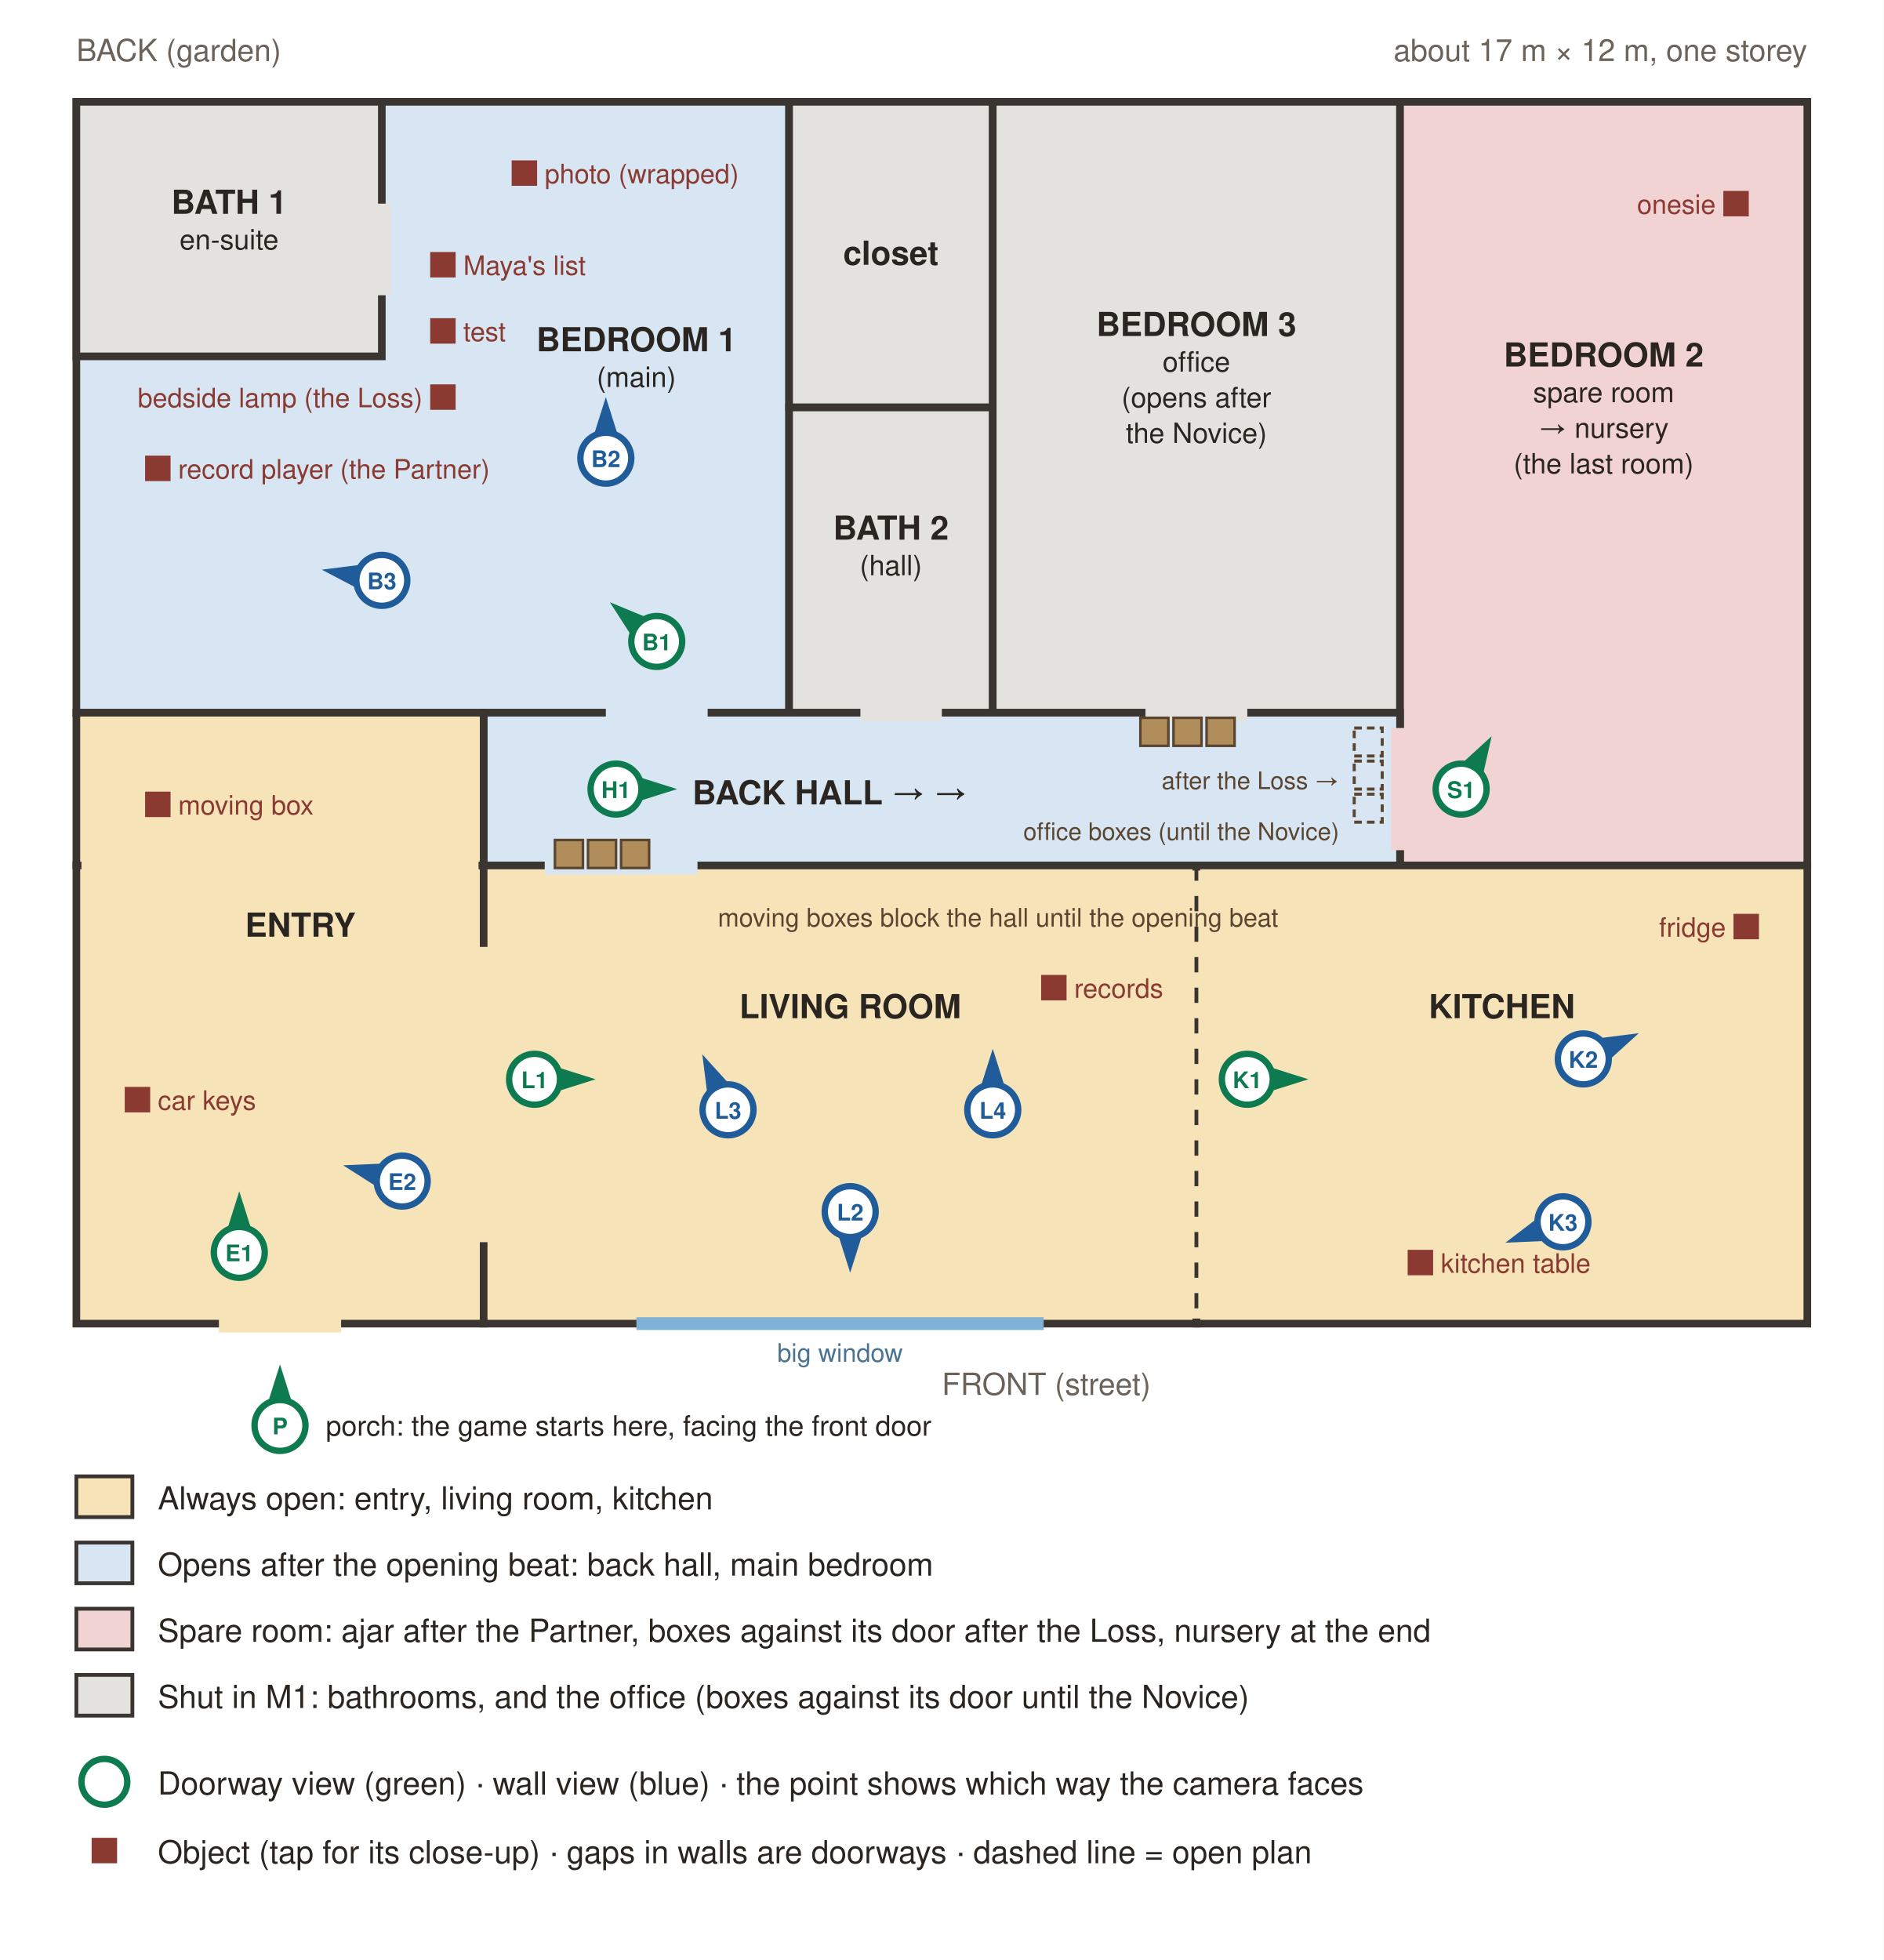
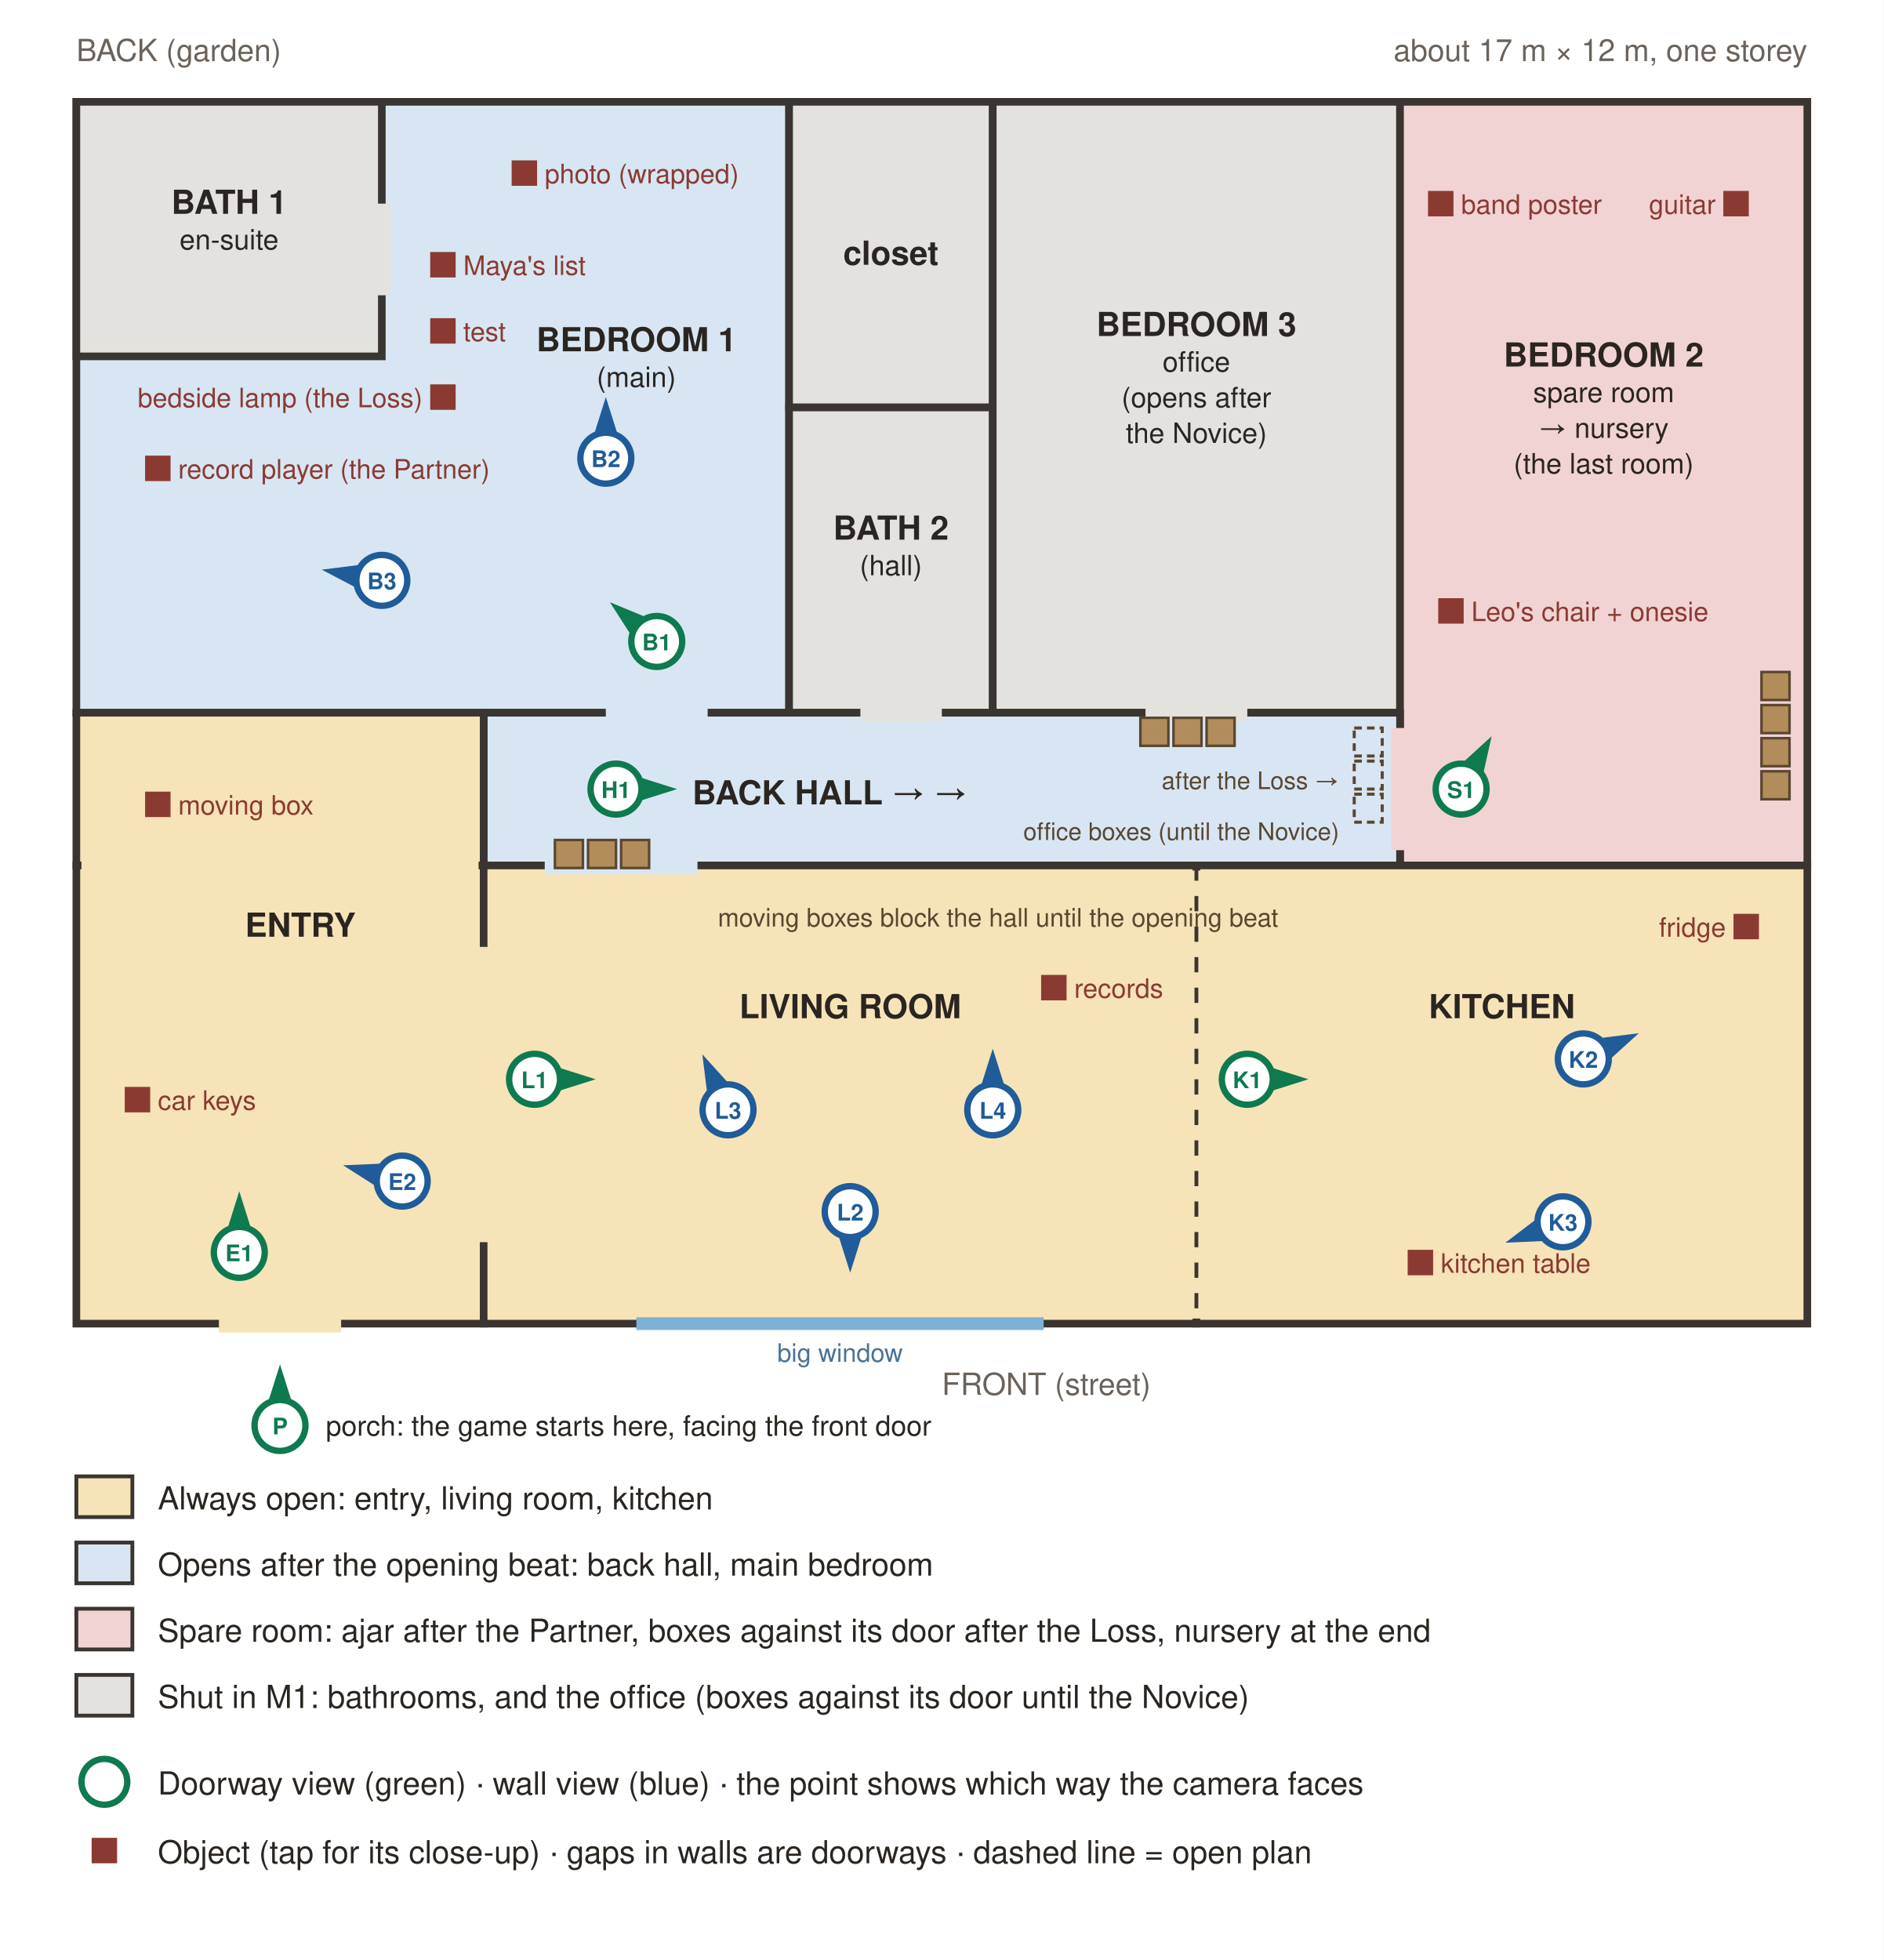
<svg xmlns="http://www.w3.org/2000/svg" viewBox="0 0 740 770" width="740" height="770" font-family="Helvetica, Arial, sans-serif">
  <rect width="740" height="770" fill="#FFFFFF" />
  <rect x="30" y="40" width="280" height="240" fill="#D7E6F2" stroke="#3A3530" stroke-width="3" />
  <rect x="30" y="40" width="120" height="100.0" fill="#E4E2DE" stroke="#3A3530" stroke-width="3" />
  <rect x="310" y="160" width="80" height="120" fill="#E4E2DE" stroke="#3A3530" stroke-width="3" />
  <rect x="310" y="40" width="80" height="120" fill="#E4E2DE" stroke="#3A3530" stroke-width="3" />
  <rect x="390" y="40" width="160" height="240" fill="#E4E2DE" stroke="#3A3530" stroke-width="3" />
  <rect x="550" y="40" width="160" height="300.0" fill="#F2D3D3" stroke="#3A3530" stroke-width="3" />
  <rect x="190" y="280" width="360" height="60.0" fill="#D7E6F2" stroke="#3A3530" stroke-width="3" />
  <rect x="30" y="280" width="160" height="60.0" fill="#F6E3B8" stroke="#3A3530" stroke-width="3" />
  <rect x="30" y="340.0" width="160" height="180.0" fill="#F6E3B8" stroke="#3A3530" stroke-width="3" />
  <rect x="190" y="340.0" width="280" height="180.0" fill="#F6E3B8" stroke="#3A3530" stroke-width="3" />
  <rect x="470" y="340.0" width="240" height="180.0" fill="#F6E3B8" stroke="#3A3530" stroke-width="3" />
  <line x1="32.0" y1="340.0" x2="188.0" y2="340.0" stroke="#F6E3B8" stroke-width="7" />
  <line x1="470" y1="342.0" x2="470" y2="518.0" stroke="#F6E3B8" stroke-width="7" />
  <line x1="470" y1="340.0" x2="470" y2="520" stroke="#3A3530" stroke-width="1.5" stroke-dasharray="6 6" />
  <line x1="190" y1="372.0" x2="190" y2="488.0" stroke="#F6E3B8" stroke-width="7" />
  <line x1="238.0" y1="280" x2="278.0" y2="280" stroke="#D7E6F2" stroke-width="7" />
  <line x1="338.0" y1="280" x2="370.0" y2="280" stroke="#E4E2DE" stroke-width="7" />
  <line x1="450.0" y1="280" x2="490.0" y2="280" stroke="#E4E2DE" stroke-width="7" />
  <line x1="550" y1="286.0" x2="550" y2="334.0" stroke="#F2D3D3" stroke-width="7" />
  <line x1="150" y1="80.0" x2="150" y2="116.0" stroke="#E4E2DE" stroke-width="7" />
  <line x1="214.0" y1="340.0" x2="274.0" y2="340.0" stroke="#D7E6F2" stroke-width="7" />
  <line x1="86.0" y1="520" x2="134.0" y2="520" stroke="#F6E3B8" stroke-width="7" />
  <rect x="218.0" y="330.0" width="11" height="11" fill="#B08D5B" stroke="#5A4630" stroke-width="1" />
  <rect x="231.0" y="330.0" width="11" height="11" fill="#B08D5B" stroke="#5A4630" stroke-width="1" />
  <rect x="244.0" y="330.0" width="11" height="11" fill="#B08D5B" stroke="#5A4630" stroke-width="1" />
  <text x="282.0" y="364.0" font-size="10" fill="#5A4630">moving boxes block the hall until the opening beat</text>
  <line x1="250.0" y1="520" x2="410.0" y2="520" stroke="#7FB0D6" stroke-width="5" />
  <text x="330.0" y="535" font-size="10" fill="#4A7393" text-anchor="middle">big window</text>
  <text x="250.0" y="138.0" font-size="13" font-weight="700" fill="#2A2520" text-anchor="middle">BEDROOM 1</text>
  <text x="250.0" y="152.0" font-size="11" font-weight="400" fill="#2A2520" text-anchor="middle">(main)</text>
  <text x="90.0" y="84.0" font-size="13" font-weight="700" fill="#2A2520" text-anchor="middle">BATH 1</text>
  <text x="90.0" y="98.0" font-size="11" font-weight="400" fill="#2A2520" text-anchor="middle">en-suite</text>
  <text x="350" y="212.0" font-size="13" font-weight="700" fill="#2A2520" text-anchor="middle">BATH 2</text>
  <text x="350" y="226.0" font-size="11" font-weight="400" fill="#2A2520" text-anchor="middle">(hall)</text>
  <text x="350" y="104.0" font-size="13" font-weight="700" fill="#2A2520" text-anchor="middle">closet</text>
  <text x="470" y="132.0" font-size="13" font-weight="700" fill="#2A2520" text-anchor="middle">BEDROOM 3</text>
  <text x="470" y="146.0" font-size="11" font-weight="400" fill="#2A2520" text-anchor="middle">office</text>
  <text x="470" y="160.0" font-size="11" font-weight="400" fill="#2A2520" text-anchor="middle">(opens after</text>
  <text x="470" y="174.0" font-size="11" font-weight="400" fill="#2A2520" text-anchor="middle">the Novice)</text>
  <text x="630" y="144.0" font-size="13" font-weight="700" fill="#2A2520" text-anchor="middle">BEDROOM 2</text>
  <text x="630" y="158.0" font-size="11" font-weight="400" fill="#2A2520" text-anchor="middle">spare room</text>
  <text x="630" y="172.0" font-size="11" font-weight="400" fill="#2A2520" text-anchor="middle">→ nursery</text>
  <text x="630" y="186.0" font-size="11" font-weight="400" fill="#2A2520" text-anchor="middle">(the last room)</text>
  <text x="326.0" y="316.0" font-size="13" font-weight="700" fill="#2A2520" text-anchor="middle">BACK HALL  →  →</text>
  <text x="118.0" y="368.0" font-size="13" font-weight="700" fill="#2A2520" text-anchor="middle">ENTRY</text>
  <text x="334.0" y="400.0" font-size="13" font-weight="700" fill="#2A2520" text-anchor="middle">LIVING ROOM</text>
  <text x="590" y="400.0" font-size="13" font-weight="700" fill="#2A2520" text-anchor="middle">KITCHEN</text>
  <rect x="49.0" y="427.0" width="10" height="10" fill="#8B3A32" />
  <text x="62.0" y="436.0" font-size="10.5" fill="#8B3A32" text-anchor="start">car keys</text>
  <rect x="57.0" y="179.0" width="10" height="10" fill="#8B3A32" />
  <text x="70.0" y="188.0" font-size="10.5" fill="#8B3A32" text-anchor="start">record player (the Partner)</text>
  <rect x="681.0" y="359.0" width="10" height="10" fill="#8B3A32" />
  <text x="678.0" y="368.0" font-size="10.5" fill="#8B3A32" text-anchor="end">fridge</text>
  <rect x="553.0" y="491.0" width="10" height="10" fill="#8B3A32" />
  <text x="566.0" y="500.0" font-size="10.5" fill="#8B3A32" text-anchor="start">kitchen table</text>
  <rect x="57.0" y="311.0" width="10" height="10" fill="#8B3A32" />
  <text x="70.0" y="320.0" font-size="10.5" fill="#8B3A32" text-anchor="start">moving box</text>
  <rect x="201.0" y="63.0" width="10" height="10" fill="#8B3A32" />
  <text x="214.0" y="72.0" font-size="10.5" fill="#8B3A32" text-anchor="start">photo (wrapped)</text>
  <rect x="677.0" y="75.0" width="10" height="10" fill="#8B3A32" />
-   <text x="674.0" y="84.0" font-size="10.5" fill="#8B3A32" text-anchor="end">onesie</text>
+   <text x="674.0" y="84.0" font-size="10.5" fill="#8B3A32" text-anchor="end">guitar</text>
+   <rect x="561.0" y="75.0" width="10" height="10" fill="#8B3A32" />
+   <text x="574.0" y="84.0" font-size="10.5" fill="#8B3A32" text-anchor="start">band poster</text>
+   <rect x="565.0" y="235.0" width="10" height="10" fill="#8B3A32" />
+   <text x="578.0" y="244.0" font-size="10.5" fill="#8B3A32" text-anchor="start">Leo's chair + onesie</text>
+   <rect x="692.0" y="264.0" width="11" height="11" fill="#B08D5B" stroke="#5A4630" stroke-width="1" />
+   <rect x="692.0" y="277.0" width="11" height="11" fill="#B08D5B" stroke="#5A4630" stroke-width="1" />
+   <rect x="692.0" y="290.0" width="11" height="11" fill="#B08D5B" stroke="#5A4630" stroke-width="1" />
+   <rect x="692.0" y="303.0" width="11" height="11" fill="#B08D5B" stroke="#5A4630" stroke-width="1" />
  <rect x="448.0" y="282.0" width="11" height="11" fill="#B08D5B" stroke="#5A4630" stroke-width="1" />
  <rect x="461.0" y="282.0" width="11" height="11" fill="#B08D5B" stroke="#5A4630" stroke-width="1" />
  <rect x="474.0" y="282.0" width="11" height="11" fill="#B08D5B" stroke="#5A4630" stroke-width="1" />
  <rect x="532.0" y="286.0" width="11" height="11" fill="none" stroke="#5A4630" stroke-width="1.2" stroke-dasharray="3 2" />
  <rect x="532.0" y="299.0" width="11" height="11" fill="none" stroke="#5A4630" stroke-width="1.2" stroke-dasharray="3 2" />
  <rect x="532.0" y="312.0" width="11" height="11" fill="none" stroke="#5A4630" stroke-width="1.2" stroke-dasharray="3 2" />
  <text x="402.0" y="330.0" font-size="9.5" fill="#5A4630">office boxes (until the Novice)</text>
  <text x="526.0" y="310.0" font-size="9.5" fill="#5A4630" text-anchor="end">after the Loss →</text>
  <rect x="409.0" y="383.0" width="10" height="10" fill="#8B3A32" />
  <text x="422.0" y="392.0" font-size="10.5" fill="#8B3A32" text-anchor="start">records</text>
  <rect x="169.0" y="99.0" width="10" height="10" fill="#8B3A32" />
  <text x="182.0" y="108.0" font-size="10.5" fill="#8B3A32" text-anchor="start">Maya's list</text>
  <rect x="169.0" y="151.0" width="10" height="10" fill="#8B3A32" />
  <text x="166.0" y="160.0" font-size="10.5" fill="#8B3A32" text-anchor="end">bedside lamp (the Loss)</text>
  <rect x="169.0" y="125.0" width="10" height="10" fill="#8B3A32" />
  <text x="182.0" y="134.0" font-size="10.5" fill="#8B3A32" text-anchor="start">test</text>
  <polygon points="110.0,536.0 114.8,551.2 105.2,551.2" fill="#0E7A4F" />
  <circle cx="110" cy="560.0" r="10" fill="#FFFFFF" stroke="#0E7A4F" stroke-width="2.5" />
  <text x="110" y="563.5" font-size="9" font-weight="700" fill="#0E7A4F" text-anchor="middle">P</text>
  <polygon points="94.0,468.0 98.8,483.2 89.2,483.2" fill="#0E7A4F" />
  <circle cx="94.0" cy="492.0" r="10" fill="#FFFFFF" stroke="#0E7A4F" stroke-width="2.5" />
  <text x="94.0" y="495.5" font-size="9" font-weight="700" fill="#0E7A4F" text-anchor="middle">E1</text>
  <polygon points="134.8,457.8 150.8,457.1 148.3,466.4" fill="#1F5C99" />
  <circle cx="158.0" cy="464.0" r="10" fill="#FFFFFF" stroke="#1F5C99" stroke-width="2.5" />
  <text x="158.0" y="467.5" font-size="9" font-weight="700" fill="#1F5C99" text-anchor="middle">E2</text>
  <polygon points="234.0,424.0 218.8,428.8 218.8,419.2" fill="#0E7A4F" />
  <circle cx="210.0" cy="424.0" r="10" fill="#FFFFFF" stroke="#0E7A4F" stroke-width="2.5" />
  <text x="210.0" y="427.5" font-size="9" font-weight="700" fill="#0E7A4F" text-anchor="middle">L1</text>
  <polygon points="334.0,500.0 329.2,484.8 338.8,484.8" fill="#1F5C99" />
  <circle cx="334.0" cy="476.0" r="10" fill="#FFFFFF" stroke="#1F5C99" stroke-width="2.5" />
  <text x="334.0" y="479.5" font-size="9" font-weight="700" fill="#1F5C99" text-anchor="middle">L2</text>
  <polygon points="275.9,414.2 286.6,426.0 277.9,430.1" fill="#1F5C99" />
  <circle cx="286.0" cy="436.0" r="10" fill="#FFFFFF" stroke="#1F5C99" stroke-width="2.5" />
  <text x="286.0" y="439.5" font-size="9" font-weight="700" fill="#1F5C99" text-anchor="middle">L3</text>
  <polygon points="390.0,412.0 394.8,427.2 385.2,427.2" fill="#1F5C99" />
  <circle cx="390.0" cy="436.0" r="10" fill="#FFFFFF" stroke="#1F5C99" stroke-width="2.5" />
  <text x="390.0" y="439.5" font-size="9" font-weight="700" fill="#1F5C99" text-anchor="middle">L4</text>
  <polygon points="514.0,424.0 498.8,428.8 498.8,419.2" fill="#0E7A4F" />
  <circle cx="490.0" cy="424.0" r="10" fill="#FFFFFF" stroke="#0E7A4F" stroke-width="2.5" />
  <text x="490.0" y="427.5" font-size="9" font-weight="700" fill="#0E7A4F" text-anchor="middle">K1</text>
  <polygon points="643.8,405.9 632.0,416.6 627.9,407.9" fill="#1F5C99" />
  <circle cx="622.0" cy="416.0" r="10" fill="#FFFFFF" stroke="#1F5C99" stroke-width="2.5" />
  <text x="622.0" y="419.5" font-size="9" font-weight="700" fill="#1F5C99" text-anchor="middle">K2</text>
  <polygon points="591.4,488.2 604.1,478.5 607.4,487.5" fill="#1F5C99" />
  <circle cx="614.0" cy="480.0" r="10" fill="#FFFFFF" stroke="#1F5C99" stroke-width="2.5" />
  <text x="614.0" y="483.5" font-size="9" font-weight="700" fill="#1F5C99" text-anchor="middle">K3</text>
  <polygon points="266.0,310.0 250.8,314.8 250.8,305.2" fill="#0E7A4F" />
  <circle cx="242.0" cy="310.0" r="10" fill="#FFFFFF" stroke="#0E7A4F" stroke-width="2.5" />
  <text x="242.0" y="313.5" font-size="9" font-weight="700" fill="#0E7A4F" text-anchor="middle">H1</text>
  <polygon points="239.6,236.6 254.4,242.7 248.2,250.0" fill="#0E7A4F" />
  <circle cx="258.0" cy="252.0" r="10" fill="#FFFFFF" stroke="#0E7A4F" stroke-width="2.5" />
  <text x="258.0" y="255.5" font-size="9" font-weight="700" fill="#0E7A4F" text-anchor="middle">B1</text>
  <polygon points="238.0,156.0 242.8,171.2 233.2,171.2" fill="#1F5C99" />
  <circle cx="238.0" cy="180.0" r="10" fill="#FFFFFF" stroke="#1F5C99" stroke-width="2.5" />
  <text x="238.0" y="183.5" font-size="9" font-weight="700" fill="#1F5C99" text-anchor="middle">B2</text>
  <polygon points="126.4,223.8 142.2,221.8 140.5,231.2" fill="#1F5C99" />
  <circle cx="150.0" cy="228.0" r="10" fill="#FFFFFF" stroke="#1F5C99" stroke-width="2.5" />
  <text x="150.0" y="231.5" font-size="9" font-weight="700" fill="#1F5C99" text-anchor="middle">B3</text>
  <polygon points="586.0,289.2 582.5,304.8 574.2,300.0" fill="#0E7A4F" />
  <circle cx="574.0" cy="310.0" r="10" fill="#FFFFFF" stroke="#0E7A4F" stroke-width="2.5" />
  <text x="574.0" y="313.5" font-size="9" font-weight="700" fill="#0E7A4F" text-anchor="middle">S1</text>
  <text x="128" y="564.0" font-size="11" fill="#2A2520">porch: the game starts here, facing the front door</text>
  <text x="30" y="24" font-size="12" fill="#6B625A">BACK (garden)</text>
  <text x="710" y="24" font-size="12" fill="#6B625A" text-anchor="end">about 17 m × 12 m, one storey</text>
  <text x="370.0" y="548" font-size="12" fill="#6B625A">FRONT (street)</text>
  <rect x="30" y="580" width="22" height="16" fill="#F6E3B8" stroke="#3A3530" stroke-width="1.5" />
  <text x="62" y="593" font-size="12.5" fill="#2A2520">Always open: entry, living room, kitchen</text>
  <rect x="30" y="606" width="22" height="16" fill="#D7E6F2" stroke="#3A3530" stroke-width="1.5" />
  <text x="62" y="619" font-size="12.5" fill="#2A2520">Opens after the opening beat: back hall, main bedroom</text>
  <rect x="30" y="632" width="22" height="16" fill="#F2D3D3" stroke="#3A3530" stroke-width="1.5" />
  <text x="62" y="645" font-size="12.5" fill="#2A2520">Spare room: ajar after the Partner, boxes against its door after the Loss, nursery at the end</text>
  <rect x="30" y="658" width="22" height="16" fill="#E4E2DE" stroke="#3A3530" stroke-width="1.5" />
  <text x="62" y="671" font-size="12.5" fill="#2A2520">Shut in M1: bathrooms, and the office (boxes against its door until the Novice)</text>
  <circle cx="41" cy="700" r="9" fill="#FFFFFF" stroke="#0E7A4F" stroke-width="2.5" />
  <text x="62" y="705" font-size="12.5" fill="#2A2520">Doorway view (green) · wall view (blue) · the point shows which way the camera faces</text>
  <rect x="36" y="722" width="10" height="10" fill="#8B3A32" />
  <text x="62" y="732" font-size="12.5" fill="#2A2520">Object (tap for its close-up) · gaps in walls are doorways · dashed line = open plan</text>
</svg>
